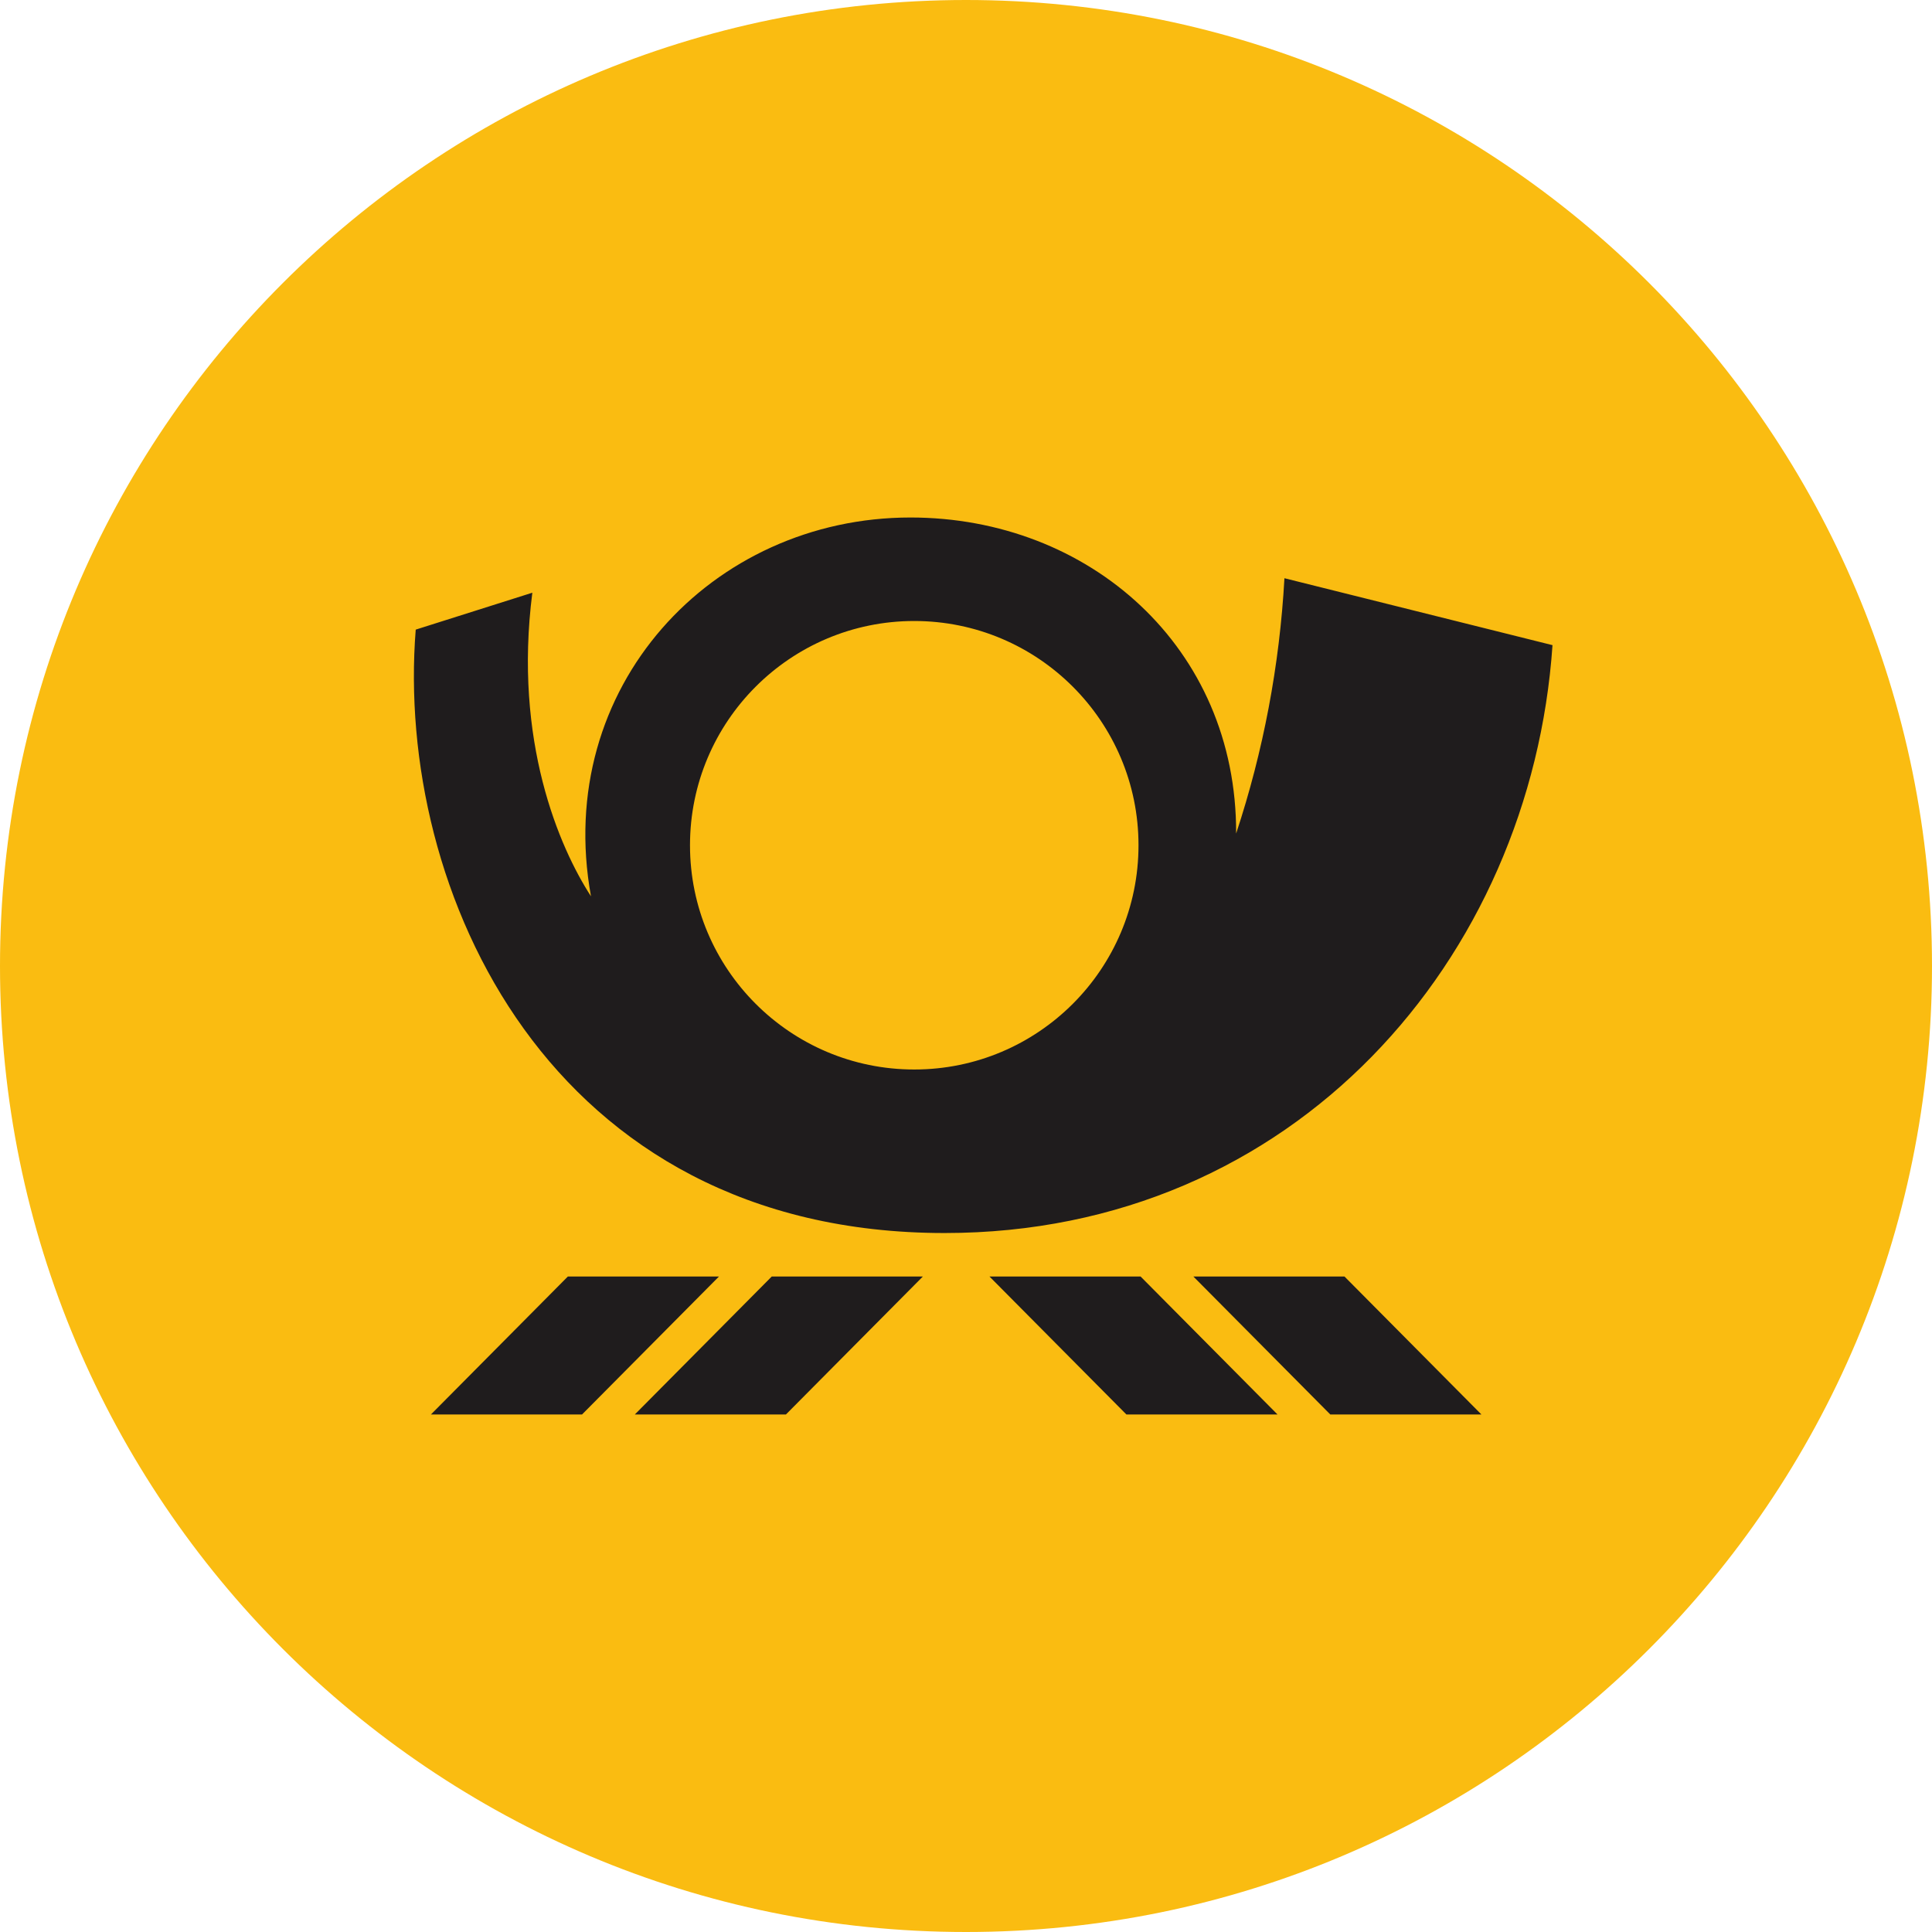
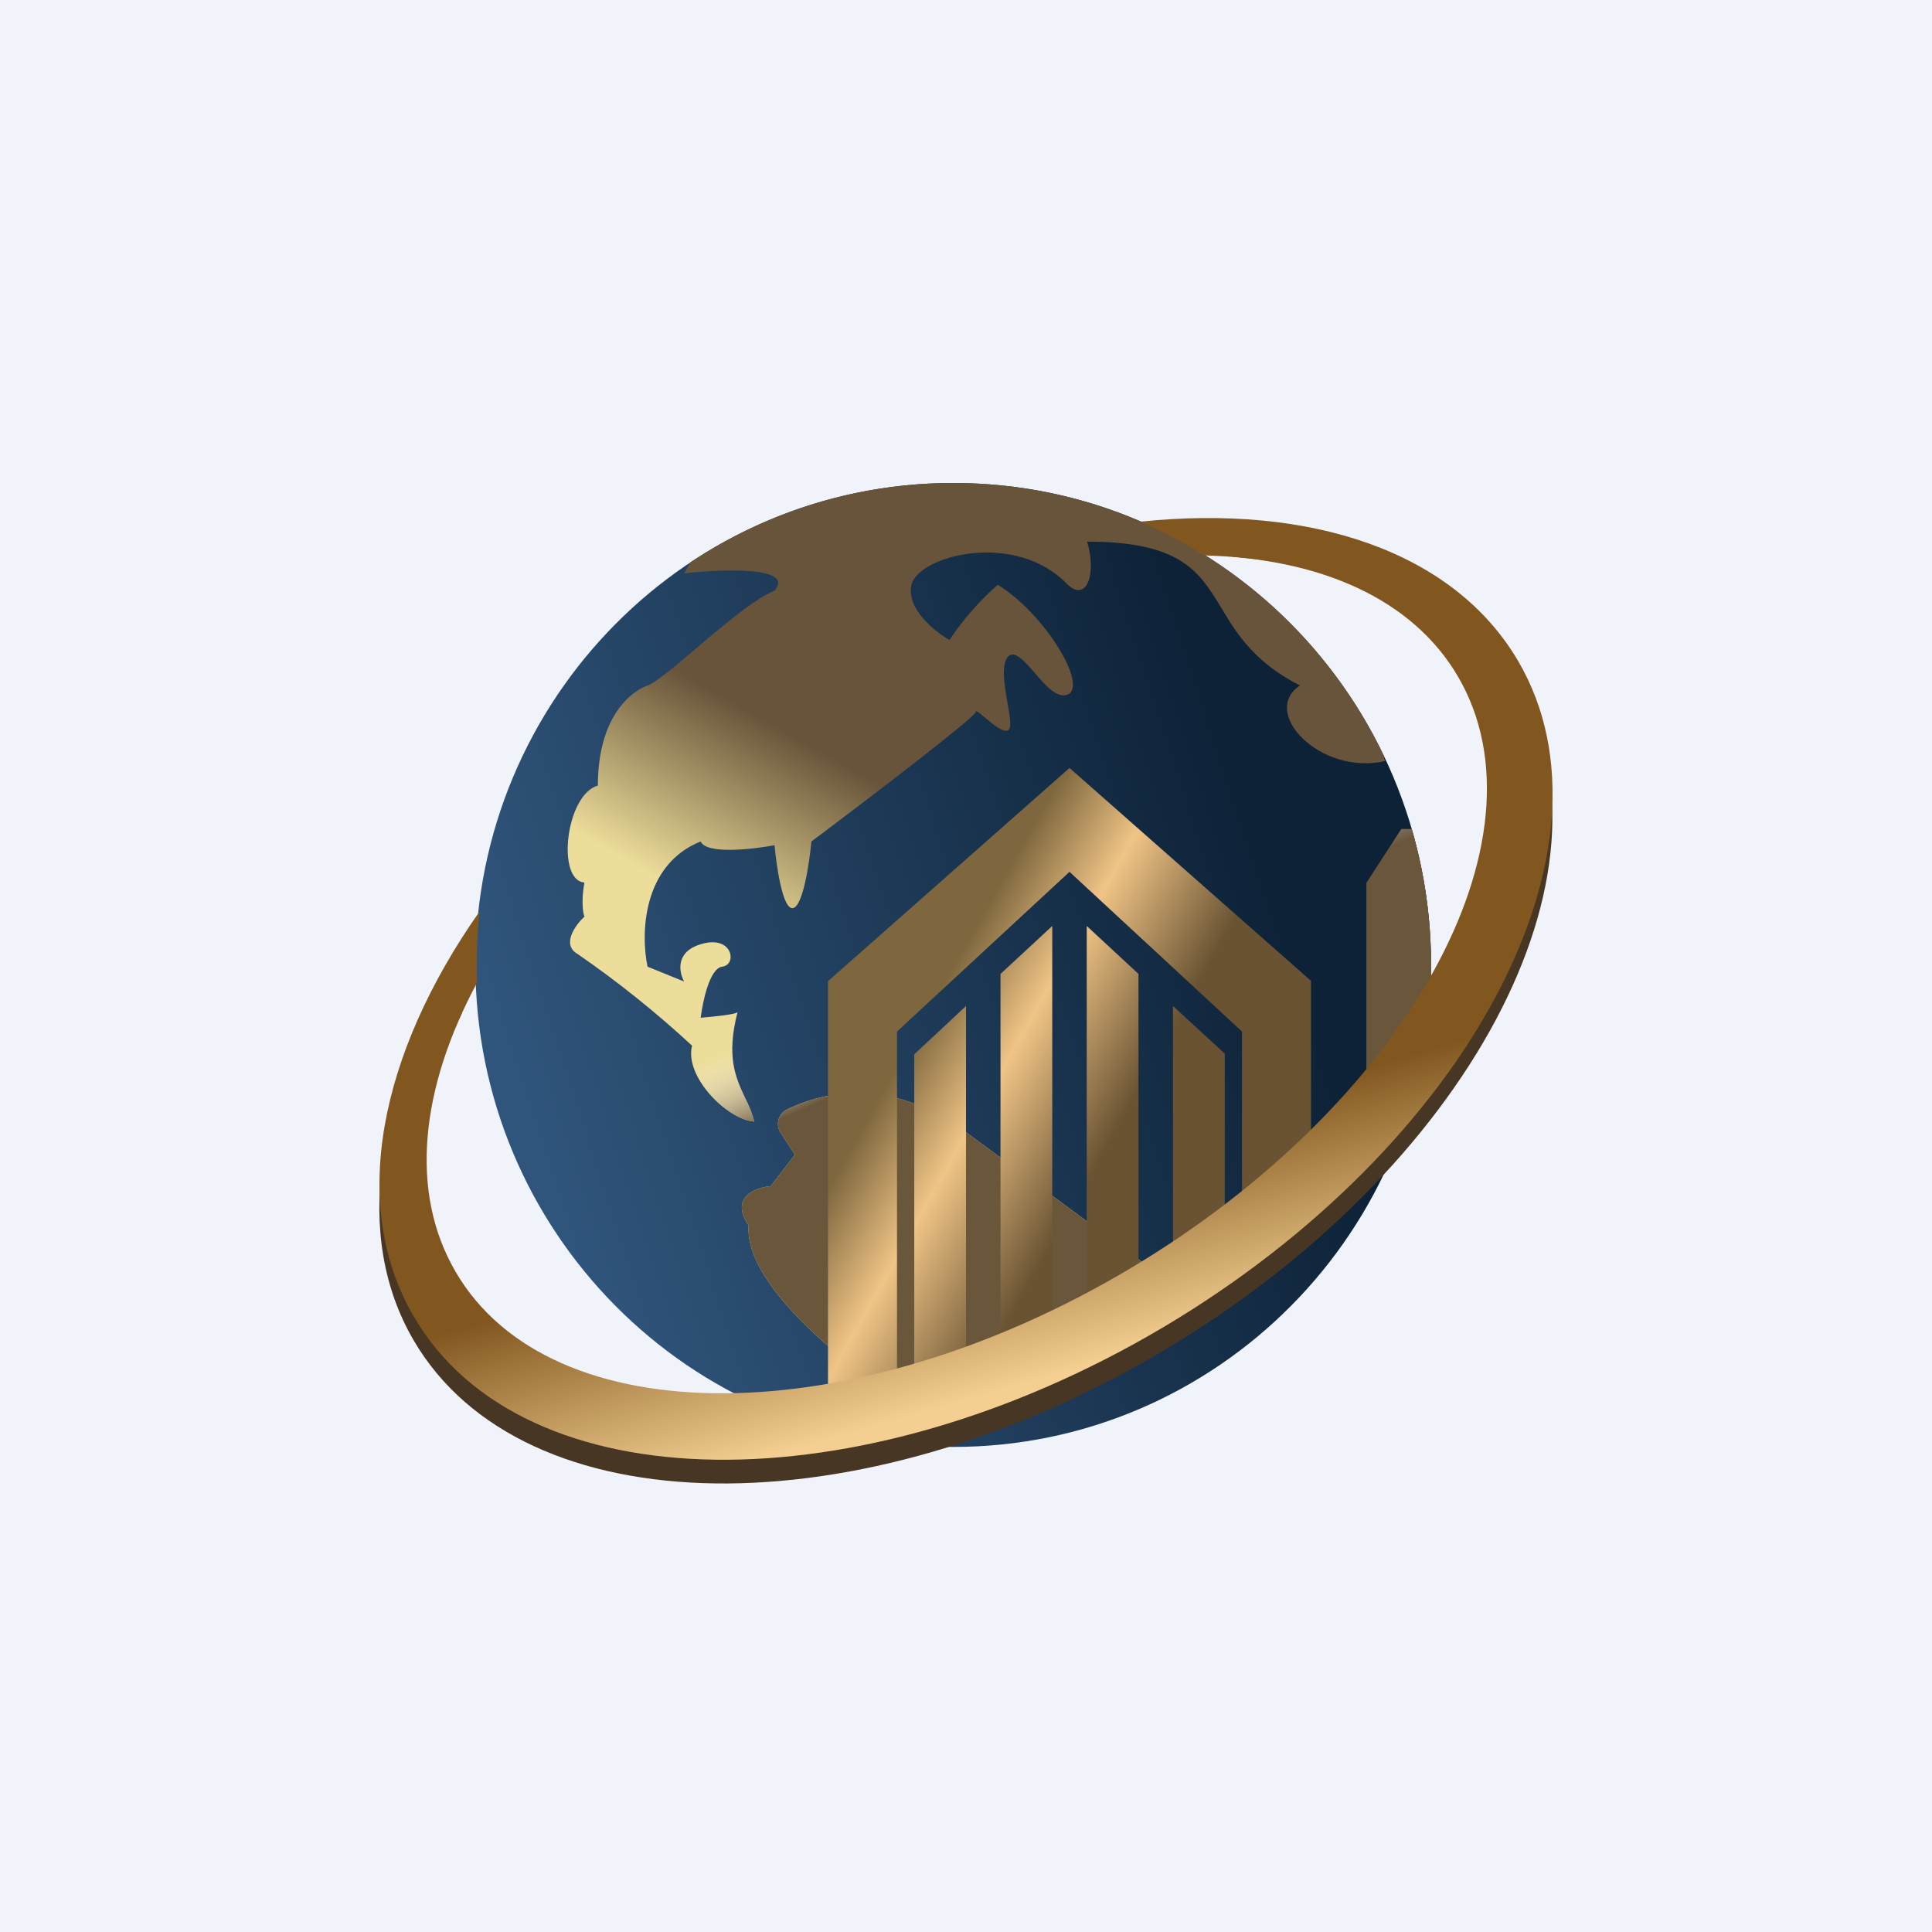
<svg xmlns="http://www.w3.org/2000/svg" width="56" height="56">
-   <path d="M0 28a28 28 0 1156 0 28 28 0 01-56 0z" fill="#FABC11" />
-   <path d="M45 18.7c-.62 9.08-7.47 17.04-17.62 17.04-11.48 0-15.93-9.95-15.33-17.49l3.38-1.07c-.55 4.3.78 7.38 1.7 8.8-1.1-6.06 3.5-10.98 9.26-10.98 5.18 0 9.46 3.76 9.44 9.16.79-2.39 1.26-4.88 1.4-7.4L45 18.7zM26.5 31a6.5 6.5 0 100-13 6.5 6.5 0 000 13zm-10.04 6h4.38l-3.97 4h-4.38l3.97-4zm6.32 4l3.97-4h-4.38l-3.97 4h4.38zm5.9-4h4.38l3.97 4h-4.38l-3.97-4zm5.91 0h4.38l3.97 4h-4.38l-3.97-4z" fill="#1F1C1D" />
+   <path fill="#F0F3FA" d="M0 0h56v56H0z" />
+   <ellipse cx="27.63" cy="27.97" rx="13.85" ry="13.97" fill="url(#a4gvfvdec)" />
+   <path d="M22.45 17.12c.6-.7-1.49-.63-2.62-.5l.18-.32a13.7 13.7 0 017.62-2.3c5.5 0 10.24 3.22 12.48 7.9l.03.16c-1.87.43-3.63-1.42-2.46-2.19-1.33-.68-1.83-1.5-2.28-2.25-.64-1.05-1.16-1.92-3.89-1.92.28.91 0 1.76-.56 1.25-1.5-1.59-4.33-.85-4.53 0-.16.68.66 1.35 1.1 1.6a8.16 8.16 0 011.4-1.6c1.38.85 2.62 2.93 2.03 3.18-.3.13-.65-.26-.96-.63-.3-.34-.57-.65-.76-.48-.22.22-.12.83-.03 1.34.07.39.13.72.03.8-.13.1-.44-.16-.67-.35-.16-.14-.28-.24-.28-.17 0 .14-3.17 2.56-4.76 3.75-.06.61-.24 1.86-.53 1.93-.3.07-.48-1.19-.54-1.82-.65.12-1.98.27-2.14-.11-1.7.68-1.74 2.7-1.54 3.63l1.06.43c-.15-.27-.26-.86.48-1.08.93-.29 1.07.6.62.65-.36.05-.56 1-.62 1.48.36-.03 1.07-.1 1.07-.17-.34 1.31-.05 1.92.21 2.48.11.22.21.44.27.7-.79-.06-2.03-1.31-1.8-2.2a29.75 29.75 0 00-3.32-2.66c-.47-.27-.07-.83.2-1.08-.04-.1-.1-.45 0-.99-.82-.06-.54-2.55.39-2.81 0-1.96.93-2.72 1.44-2.9.21-.07.73-.5 1.34-1.02.8-.68 1.75-1.49 2.34-1.73zm18.47 6.91h-.3l-1.01 1.56v6.8L34 37.24l-6.58-4.85-.7-.31a4.62 4.62 0 00-3.91.08.46.46 0 00-.19.66l.42.65-.7.91c-.44.04-1.2.32-.64 1.14-.13 1.8 3.05 4.24 4.65 5.23l6.26-1.73 7.5-5a14.01 14.01 0 001.37-6.05c0-1.37-.2-2.7-.56-3.94z" fill="url(#b4gvfvdec)" />
+   <path d="M22.45 17.12c.6-.7-1.49-.63-2.62-.5l.18-.32a13.7 13.7 0 017.62-2.3c5.5 0 10.24 3.22 12.48 7.9l.03.16c-1.87.43-3.63-1.42-2.46-2.19-1.33-.68-1.83-1.5-2.28-2.25-.64-1.05-1.16-1.92-3.89-1.92.28.91 0 1.76-.56 1.25-1.5-1.59-4.33-.85-4.53 0-.16.68.66 1.35 1.1 1.6a8.16 8.16 0 011.4-1.6c1.38.85 2.62 2.93 2.03 3.18-.3.13-.65-.26-.96-.63-.3-.34-.57-.65-.76-.48-.22.22-.12.83-.03 1.34.07.39.13.72.03.8-.13.1-.44-.16-.67-.35-.16-.14-.28-.24-.28-.17 0 .14-3.17 2.56-4.76 3.75-.06.61-.24 1.86-.53 1.93-.3.07-.48-1.19-.54-1.82-.65.12-1.98.27-2.14-.11-1.7.68-1.74 2.7-1.54 3.63l1.06.43c-.15-.27-.26-.86.48-1.08.93-.29 1.07.6.62.65-.36.05-.56 1-.62 1.48.36-.03 1.07-.1 1.07-.17-.34 1.31-.05 1.92.21 2.48.11.22.21.44.27.7-.79-.06-2.03-1.31-1.8-2.2a29.75 29.75 0 00-3.32-2.66c-.47-.27-.07-.83.2-1.08-.04-.1-.1-.45 0-.99-.82-.06-.54-2.55.39-2.81 0-1.96.93-2.72 1.44-2.9.21-.07.73-.5 1.34-1.02.8-.68 1.75-1.49 2.34-1.73zm18.47 6.91h-.3l-1.01 1.56v6.8L34 37.24l-6.58-4.85-.7-.31a4.62 4.62 0 00-3.91.08.46.46 0 00-.19.66l.42.65-.7.91c-.44.04-1.2.32-.64 1.14-.13 1.8 3.05 4.24 4.65 5.23l6.26-1.73 7.5-5a14.01 14.01 0 001.37-6.05c0-1.37-.2-2.7-.56-3.94z" fill="url(#c4gvfvdec)" />
+   <path d="M24 28.43v11.99c.63.08 1.3.12 2 .12V29.9l5-4.63 5 4.63v6.98a18.82 18.82 0 002-1.75v-6.7l-7-6.17-7 6.18z" fill="url(#d4gvfvdec)" />
+   <path d="M34 29.16l1.5 1.38v6.7c-.48.34-.98.67-1.5.97v-9.05z" fill="url(#e4gvfvdec)" />
+   <path d="M31.5 26.84l1.5 1.39v10.52c-.49.25-.99.48-1.5.68V26.84z" fill="url(#f4gvfvdec)" />
+   <path d="M29 28.23l1.5-1.39V39.8c-.5.16-1 .3-1.5.41V28.23z" fill="url(#g4gvfvdec)" />
+   <path d="M28 29.16v11.23c-.5.07-1 .12-1.5.14v-9.97l1.5-1.4z" fill="url(#h4gvfvdec)" />
+   <path d="M35.76 16.14c3.1.23 5.53 1.52 6.8 3.7 2.82 4.83-1.81 12.87-9.84 17.63-8.02 4.77-16.81 4.72-19.63-.11-1.3-2.23-1.1-5.1.3-8a14.63 14.63 0 010-1.49c-2.5 3.9-3.17 7.95-1.4 10.98 3.16 5.41 12.89 5.55 21.73.3S47.16 25.25 44 19.85c-1.75-3-4.4-4.4-8.93-4.14.46.23.26.16.69.43z" fill="#473623" />
+   <path d="M34.91 16.1c3.33.08 6.03 1.25 7.35 3.51 2.76 4.72-1.51 12.41-9.54 17.18-8.02 4.76-16.76 4.8-19.51.08-1.36-2.32-1.02-5.34.62-8.39a14.13 14.13 0 01.07-2.06c-2.9 4.13-3.8 8.52-1.9 11.75 3.15 5.4 12.88 5.54 21.72.3 8.84-5.25 13.44-13.9 10.29-19.3-1.87-3.2-6.03-4.56-10.95-4.05.64.28 1.26.61 1.85.98z" fill="url(#i4gvfvdec)" />
+   <defs>
+     <linearGradient id="a4gvfvdec" x1="36.21" y1="23.69" x2="14.64" y2="30.69" gradientUnits="userSpaceOnUse">
+       <stop stop-color="#0D2237" />
+       <stop offset="1" stop-color="#30557C" />
+     </linearGradient>
+     <linearGradient id="b4gvfvdec" x1="31.63" y1="15.07" x2="18.09" y2="39.19" gradientUnits="userSpaceOnUse">
+       <stop offset=".35" stop-color="#68543A" />
+       <stop offset=".55" stop-color="#EDDD9A" />
+     </linearGradient>
+     <linearGradient id="c4gvfvdec" x1="21.85" y1="32.8" x2="20.85" y2="30.56" gradientUnits="userSpaceOnUse">
+       <stop stop-color="#69563B" />
+       <stop offset="1" stop-color="#fff" stop-opacity="0" />
+     </linearGradient>
+     <linearGradient id="d4gvfvdec" x1="27.41" y1="28.4" x2="33.04" y2="31.57" gradientUnits="userSpaceOnUse">
+       <stop stop-color="#7E673E" />
+       <stop offset=".42" stop-color="#F0C486" />
+       <stop offset="1" stop-color="#695333" />
+     </linearGradient>
+     <linearGradient id="e4gvfvdec" x1="27.41" y1="28.4" x2="33.04" y2="31.57" gradientUnits="userSpaceOnUse">
+       <stop offset=".42" stop-color="#F0C486" />
+       <stop offset="1" stop-color="#695333" />
+     </linearGradient>
+     <linearGradient id="f4gvfvdec" x1="27.41" y1="28.4" x2="33.04" y2="31.57" gradientUnits="userSpaceOnUse">
+       <stop offset=".42" stop-color="#F0C486" />
+       <stop offset="1" stop-color="#695333" />
+     </linearGradient>
+     <linearGradient id="g4gvfvdec" x1="27.41" y1="28.4" x2="33.04" y2="31.57" gradientUnits="userSpaceOnUse">
+       <stop stop-color="#7E673E" />
+       <stop offset=".42" stop-color="#F0C486" />
+       <stop offset="1" stop-color="#695333" />
+     </linearGradient>
+     <linearGradient id="h4gvfvdec" x1="27.41" y1="28.4" x2="33.04" y2="31.57" gradientUnits="userSpaceOnUse">
+       <stop stop-color="#7E673E" />
+       <stop offset=".42" stop-color="#F0C486" />
+       <stop offset="1" stop-color="#695333" />
+     </linearGradient>
+     <linearGradient id="i4gvfvdec" x1="22.88" y1="33.3" x2="25.21" y2="41.39" gradientUnits="userSpaceOnUse">
+       <stop offset=".28" stop-color="#81571F" />
+       <stop offset="1" stop-color="#F4CF91" />
+     </linearGradient>
+   </defs>
</svg>
